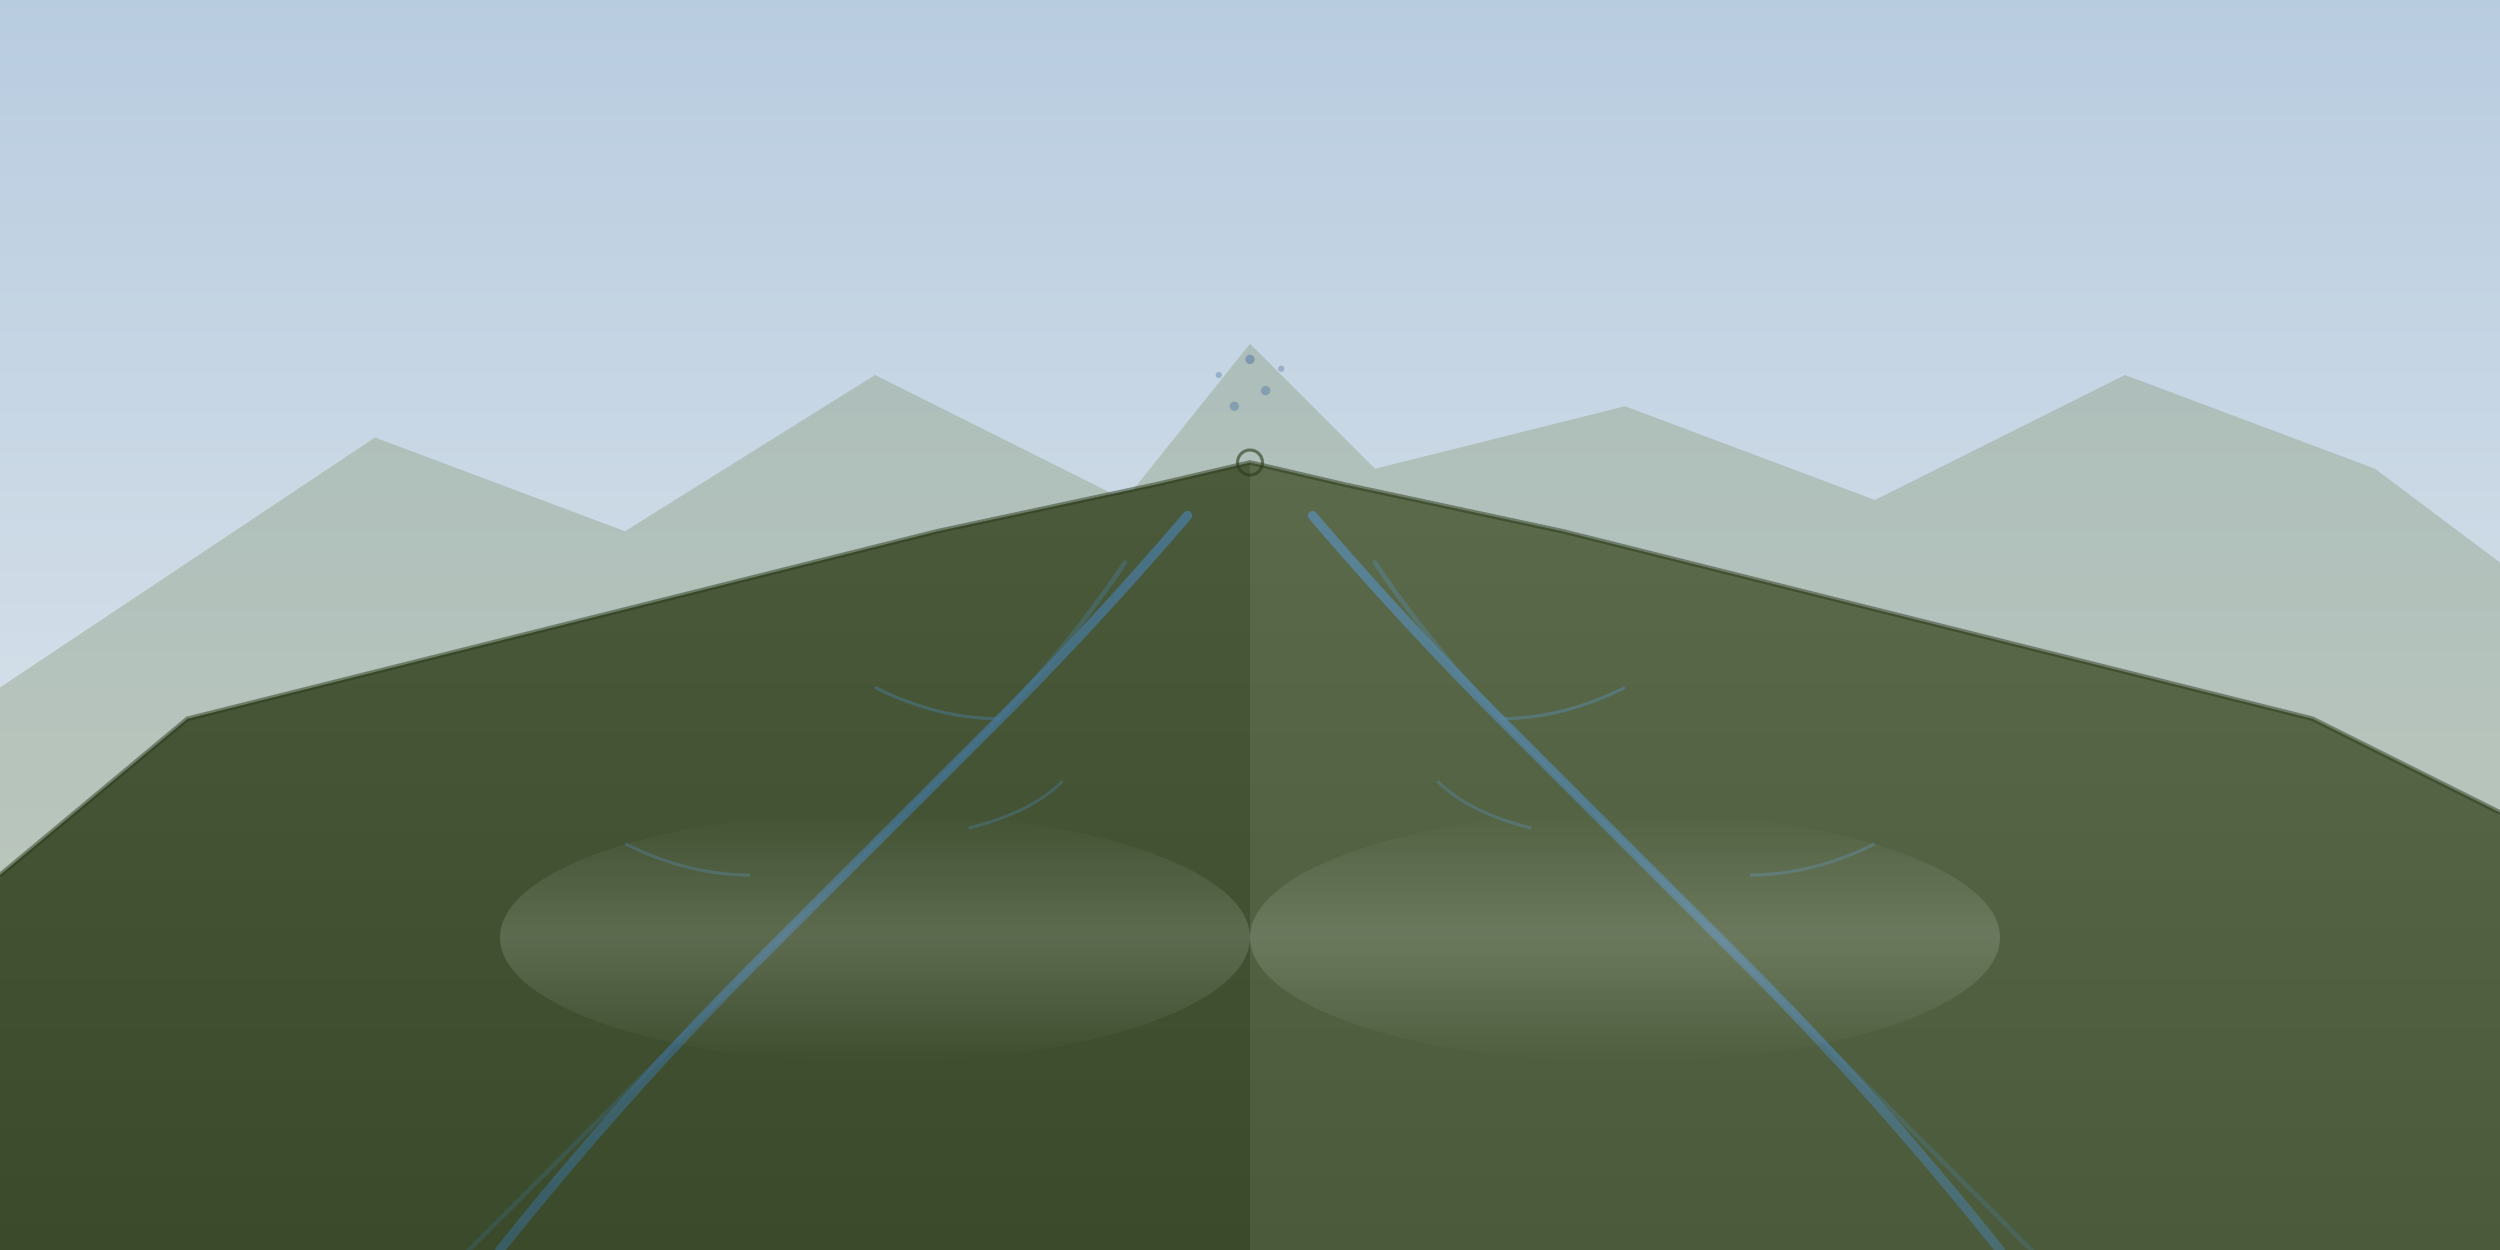
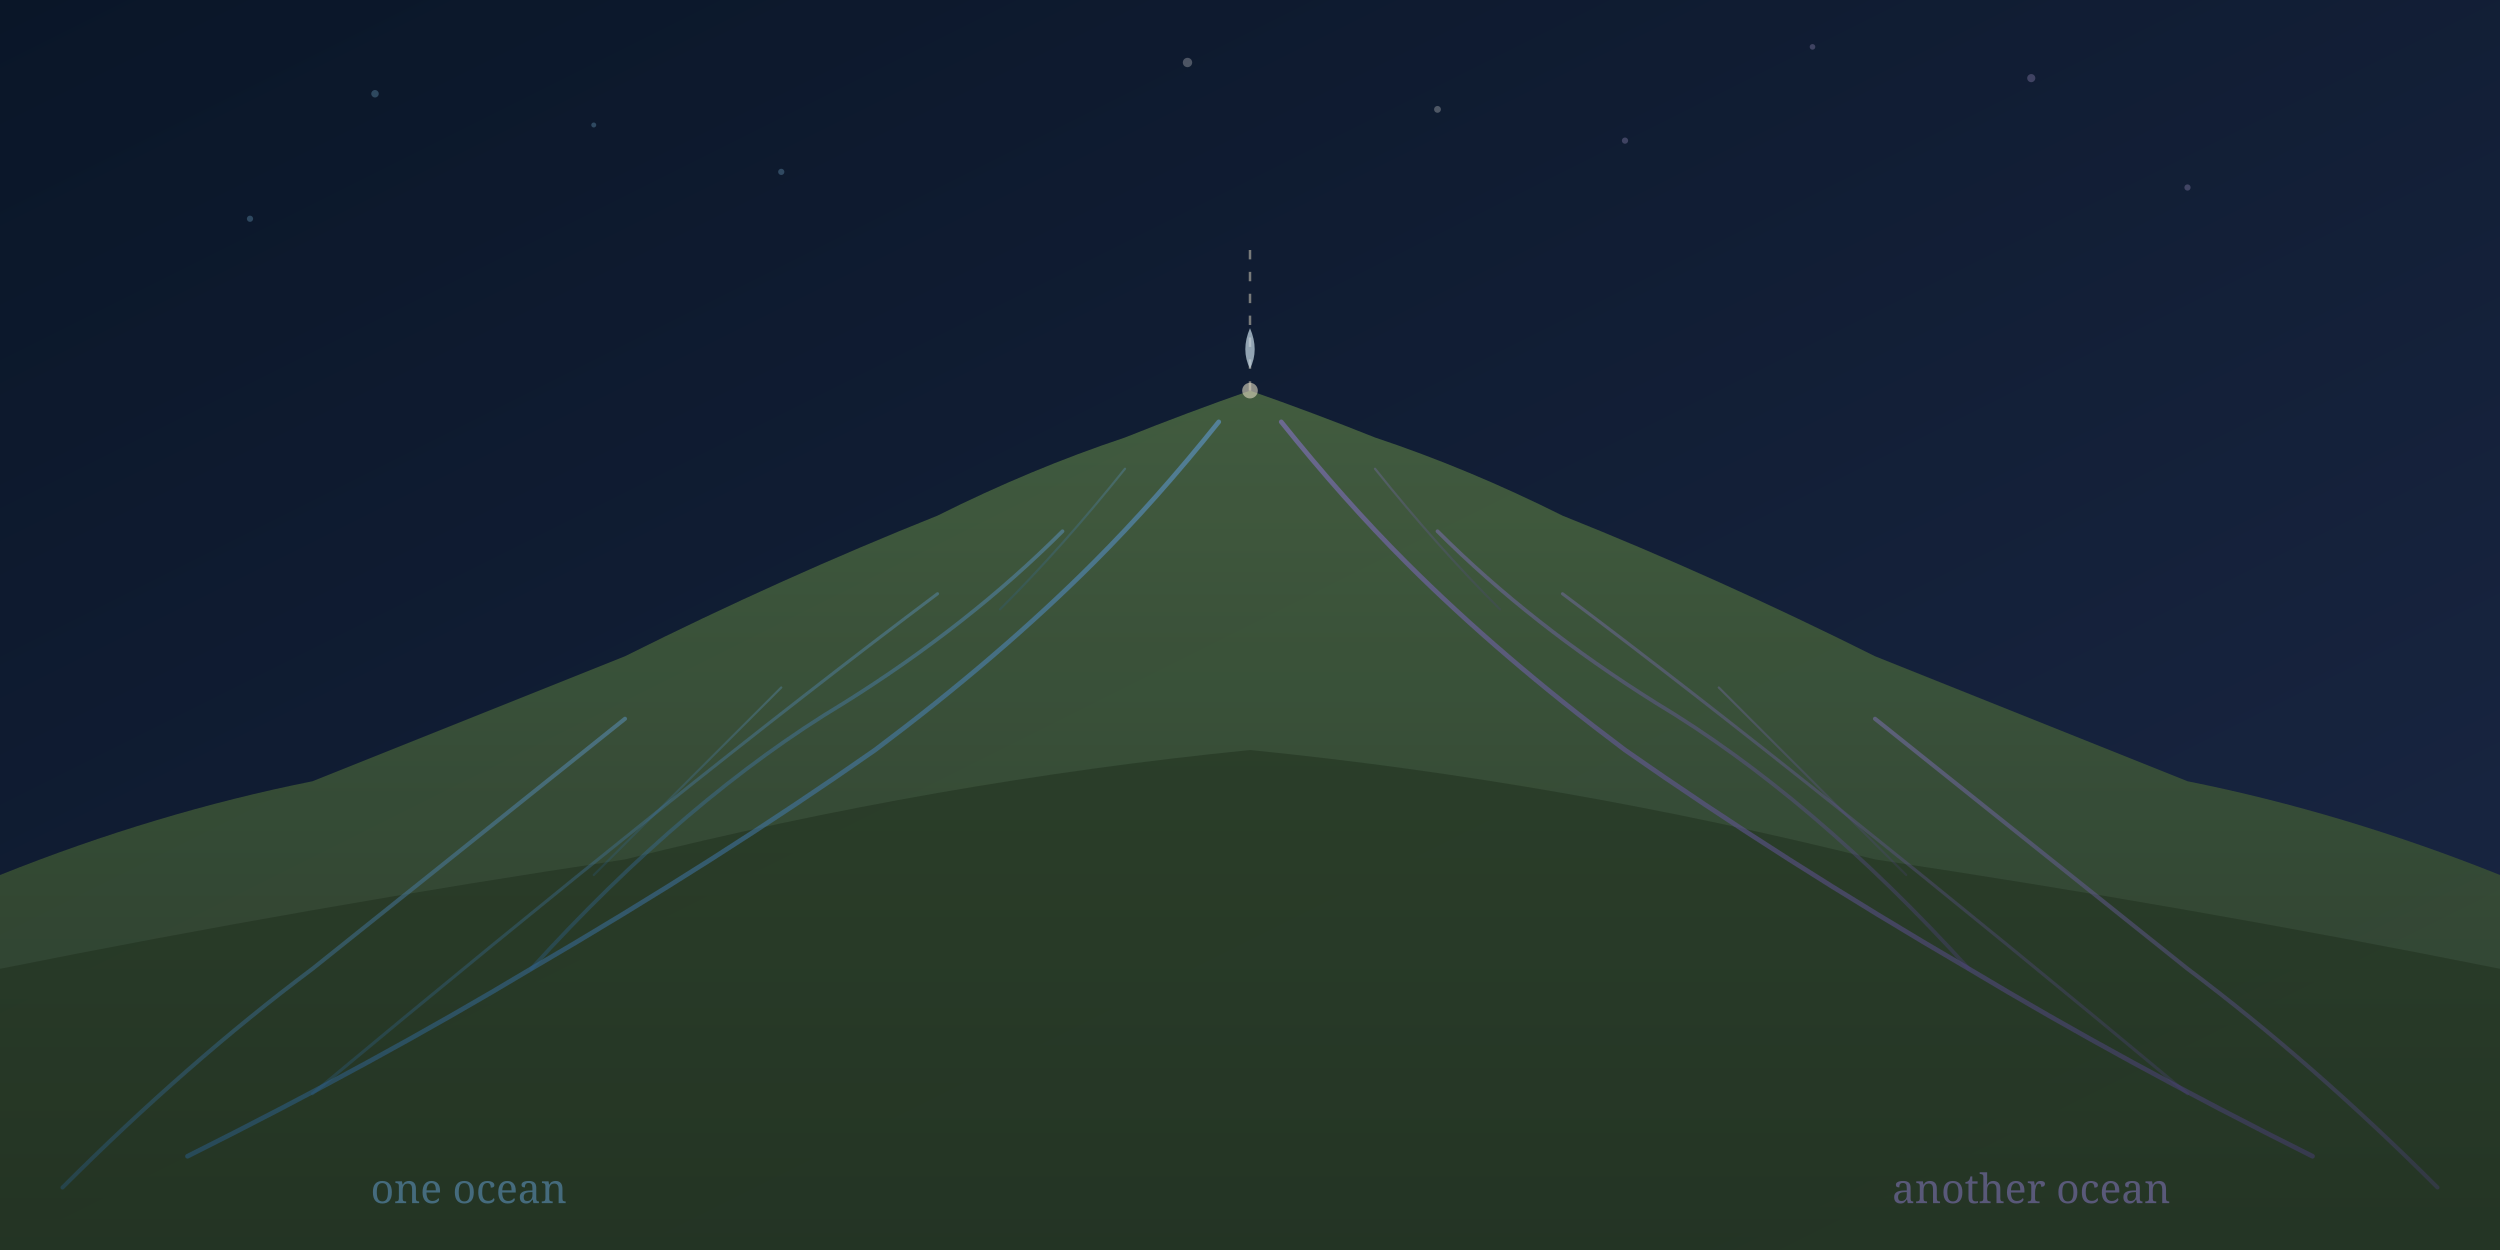
<svg xmlns="http://www.w3.org/2000/svg" viewBox="0 0 800 400">
  <defs>
-     <linearGradient id="sky" x1="0" y1="0" x2="0" y2="1">
-       <stop offset="0%" stop-color="#b8cce0" />
-       <stop offset="60%" stop-color="#d4dfe8" />
-       <stop offset="100%" stop-color="#e8ece0" />
+     <linearGradient id="bg" x1="0%" y1="0%" x2="100%" y2="100%">
+       <stop offset="0%" style="stop-color:#0a1628" />
+       <stop offset="100%" style="stop-color:#1a2744" />
    </linearGradient>
-     <linearGradient id="ridge-left" x1="0" y1="0" x2="0" y2="1">
-       <stop offset="0%" stop-color="#4a5a3a" />
-       <stop offset="100%" stop-color="#3a4a2a" />
+     <linearGradient id="ridge" x1="0%" y1="0%" x2="0%" y2="100%">
+       <stop offset="0%" style="stop-color:#4a6741" />
+       <stop offset="100%" style="stop-color:#2d3f2a" />
    </linearGradient>
-     <linearGradient id="ridge-right" x1="0" y1="0" x2="0" y2="1">
-       <stop offset="0%" stop-color="#5a6a4a" />
-       <stop offset="100%" stop-color="#4a5a3a" />
+     <linearGradient id="waterLeft" x1="0%" y1="0%" x2="0%" y2="100%">
+       <stop offset="0%" style="stop-color:#5b8fb9;stop-opacity:0.9" />
+       <stop offset="100%" style="stop-color:#2a5f8f;stop-opacity:0.6" />
    </linearGradient>
-     <linearGradient id="water-left" x1="0" y1="0" x2="0" y2="1">
-       <stop offset="0%" stop-color="#4a7a9a" stop-opacity="0.8" />
-       <stop offset="100%" stop-color="#3a6a8a" stop-opacity="0.6" />
-     </linearGradient>
-     <linearGradient id="water-right" x1="0" y1="0" x2="0" y2="1">
-       <stop offset="0%" stop-color="#5a8aaa" stop-opacity="0.8" />
-       <stop offset="100%" stop-color="#4a7a9a" stop-opacity="0.6" />
-     </linearGradient>
-     <linearGradient id="mist" x1="0" y1="0" x2="0" y2="1">
-       <stop offset="0%" stop-color="#ffffff" stop-opacity="0" />
-       <stop offset="50%" stop-color="#ffffff" stop-opacity="0.15" />
-       <stop offset="100%" stop-color="#ffffff" stop-opacity="0" />
+     <linearGradient id="waterRight" x1="0%" y1="0%" x2="0%" y2="100%">
+       <stop offset="0%" style="stop-color:#7b6fb0;stop-opacity:0.9" />
+       <stop offset="100%" style="stop-color:#4a3f7a;stop-opacity:0.6" />
    </linearGradient>
  </defs>
-   <rect width="800" height="400" fill="url(#sky)" />
-   <polygon points="0,220 120,140 200,170 280,120 360,160 400,110 440,150 520,130 600,160 680,120 760,150 800,180 800,400 0,400" fill="#8a9a7a" opacity="0.4" />
-   <polygon points="0,280 60,230 140,210 220,190 300,170 370,155 400,148 400,400 0,400" fill="url(#ridge-left)" />
-   <polygon points="400,148 430,155 500,170 580,190 660,210 740,230 800,260 800,400 400,400" fill="url(#ridge-right)" />
-   <polyline points="0,280 60,230 140,210 220,190 300,170 370,155 400,148 430,155 500,170 580,190 660,210 740,230 800,260" fill="none" stroke="#2a3a1a" stroke-width="1.5" opacity="0.5" />
-   <path d="M380,165 Q350,200 320,230 Q280,270 240,310 Q200,350 160,400" fill="none" stroke="url(#water-left)" stroke-width="3" stroke-linecap="round" />
-   <path d="M360,180 Q340,210 310,240 Q270,280 230,320 Q190,360 150,400" fill="none" stroke="url(#water-left)" stroke-width="1.5" stroke-linecap="round" opacity="0.5" />
-   <path d="M420,165 Q450,200 480,230 Q520,270 560,310 Q600,350 640,400" fill="none" stroke="url(#water-right)" stroke-width="3" stroke-linecap="round" />
-   <path d="M440,180 Q460,210 490,240 Q530,280 570,320 Q610,360 650,400" fill="none" stroke="url(#water-right)" stroke-width="1.5" stroke-linecap="round" opacity="0.5" />
-   <path d="M280,220 Q300,230 320,230" fill="none" stroke="#4a7a9a" stroke-width="1" opacity="0.5" />
-   <path d="M200,270 Q220,280 240,280" fill="none" stroke="#4a7a9a" stroke-width="1" opacity="0.4" />
-   <path d="M340,250 Q330,260 310,265" fill="none" stroke="#4a7a9a" stroke-width="1" opacity="0.4" />
-   <path d="M520,220 Q500,230 480,230" fill="none" stroke="#5a8aaa" stroke-width="1" opacity="0.5" />
-   <path d="M600,270 Q580,280 560,280" fill="none" stroke="#5a8aaa" stroke-width="1" opacity="0.4" />
-   <path d="M460,250 Q470,260 490,265" fill="none" stroke="#5a8aaa" stroke-width="1" opacity="0.4" />
-   <circle cx="395" cy="130" r="1.5" fill="#6a8aaa" opacity="0.6" />
-   <circle cx="405" cy="125" r="1.5" fill="#6a8aaa" opacity="0.6" />
-   <circle cx="400" cy="115" r="1.5" fill="#6a8aaa" opacity="0.7" />
-   <circle cx="390" cy="120" r="1" fill="#6a8aaa" opacity="0.5" />
-   <circle cx="410" cy="118" r="1" fill="#6a8aaa" opacity="0.5" />
-   <ellipse cx="280" cy="300" rx="120" ry="40" fill="url(#mist)" />
-   <ellipse cx="520" cy="300" rx="120" ry="40" fill="url(#mist)" />
-   <circle cx="400" cy="148" r="4" fill="none" stroke="#2a3a1a" stroke-width="1" opacity="0.6" />
+   <rect width="800" height="400" fill="url(#bg)" />
+   <g opacity="0.3">
+     <circle cx="120" cy="30" r="1.2" fill="#7eb8da" />
+     <circle cx="250" cy="55" r="1" fill="#7eb8da" />
+     <circle cx="380" cy="20" r="1.5" fill="#e0e0e0" />
+     <circle cx="520" cy="45" r="1" fill="#b09fd0" />
+     <circle cx="650" cy="25" r="1.3" fill="#b09fd0" />
+     <circle cx="700" cy="60" r="1" fill="#b09fd0" />
+     <circle cx="80" cy="70" r="1" fill="#7eb8da" />
+     <circle cx="190" cy="40" r="0.8" fill="#7eb8da" />
+     <circle cx="460" cy="35" r="1.1" fill="#e0e0e0" />
+     <circle cx="580" cy="15" r="0.9" fill="#b09fd0" />
+   </g>
+   <path d="M0,280 Q50,260 100,250 Q150,230 200,210 Q250,185 300,165 Q330,150 360,140 Q380,132 400,125 Q420,132 440,140 Q470,150 500,165 Q550,185 600,210 Q650,230 700,250 Q750,260 800,280 L800,400 L0,400 Z" fill="url(#ridge)" opacity="0.85" />
+   <path d="M0,310 Q100,290 200,275 Q300,250 400,240 Q500,250 600,275 Q700,290 800,310 L800,400 L0,400 Z" fill="#1e2e1c" opacity="0.5" />
+   <g stroke="url(#waterLeft)" fill="none" stroke-linecap="round">
+     <path d="M390,135 Q370,160 350,180 Q320,210 280,240 Q230,275 170,310 Q120,340 60,370" stroke-width="1.5" opacity="0.8" />
+     <path d="M340,170 Q310,200 270,225 Q220,255 170,310" stroke-width="1.2" opacity="0.6" />
+     <path d="M300,190 Q260,220 210,260 Q160,300 100,350" stroke-width="1" opacity="0.5" />
+     <path d="M200,230 Q150,270 100,310 Q60,340 20,380" stroke-width="1.3" opacity="0.6" />
+     <path d="M360,150 Q340,175 320,195" stroke-width="0.7" opacity="0.4" />
+     <path d="M250,220 Q220,250 190,280" stroke-width="0.7" opacity="0.4" />
+   </g>
+   <g stroke="url(#waterRight)" fill="none" stroke-linecap="round">
+     <path d="M410,135 Q430,160 450,180 Q480,210 520,240 Q570,275 630,310 Q680,340 740,370" stroke-width="1.5" opacity="0.8" />
+     <path d="M460,170 Q490,200 530,225 Q580,255 630,310" stroke-width="1.2" opacity="0.6" />
+     <path d="M500,190 Q540,220 590,260 Q640,300 700,350" stroke-width="1" opacity="0.5" />
+     <path d="M600,230 Q650,270 700,310 Q740,340 780,380" stroke-width="1.3" opacity="0.6" />
+     <path d="M440,150 Q460,175 480,195" stroke-width="0.7" opacity="0.4" />
+     <path d="M550,220 Q580,250 610,280" stroke-width="0.7" opacity="0.4" />
+   </g>
+   <line x1="400" y1="80" x2="400" y2="125" stroke="#e0d8c0" stroke-width="0.8" stroke-dasharray="3,4" opacity="0.5" />
+   <circle cx="400" cy="125" r="2.5" fill="#e0d8c0" opacity="0.6" />
+   <path d="M400,105 Q403,112 400,118 Q397,112 400,105 Z" fill="#c8dce8" opacity="0.7" />
+   <text x="150" y="385" font-family="Georgia, serif" font-size="13" fill="#5b8fb9" opacity="0.6" text-anchor="middle">one ocean</text>
+   <text x="650" y="385" font-family="Georgia, serif" font-size="13" fill="#7b6fb0" opacity="0.6" text-anchor="middle">another ocean</text>
</svg>
